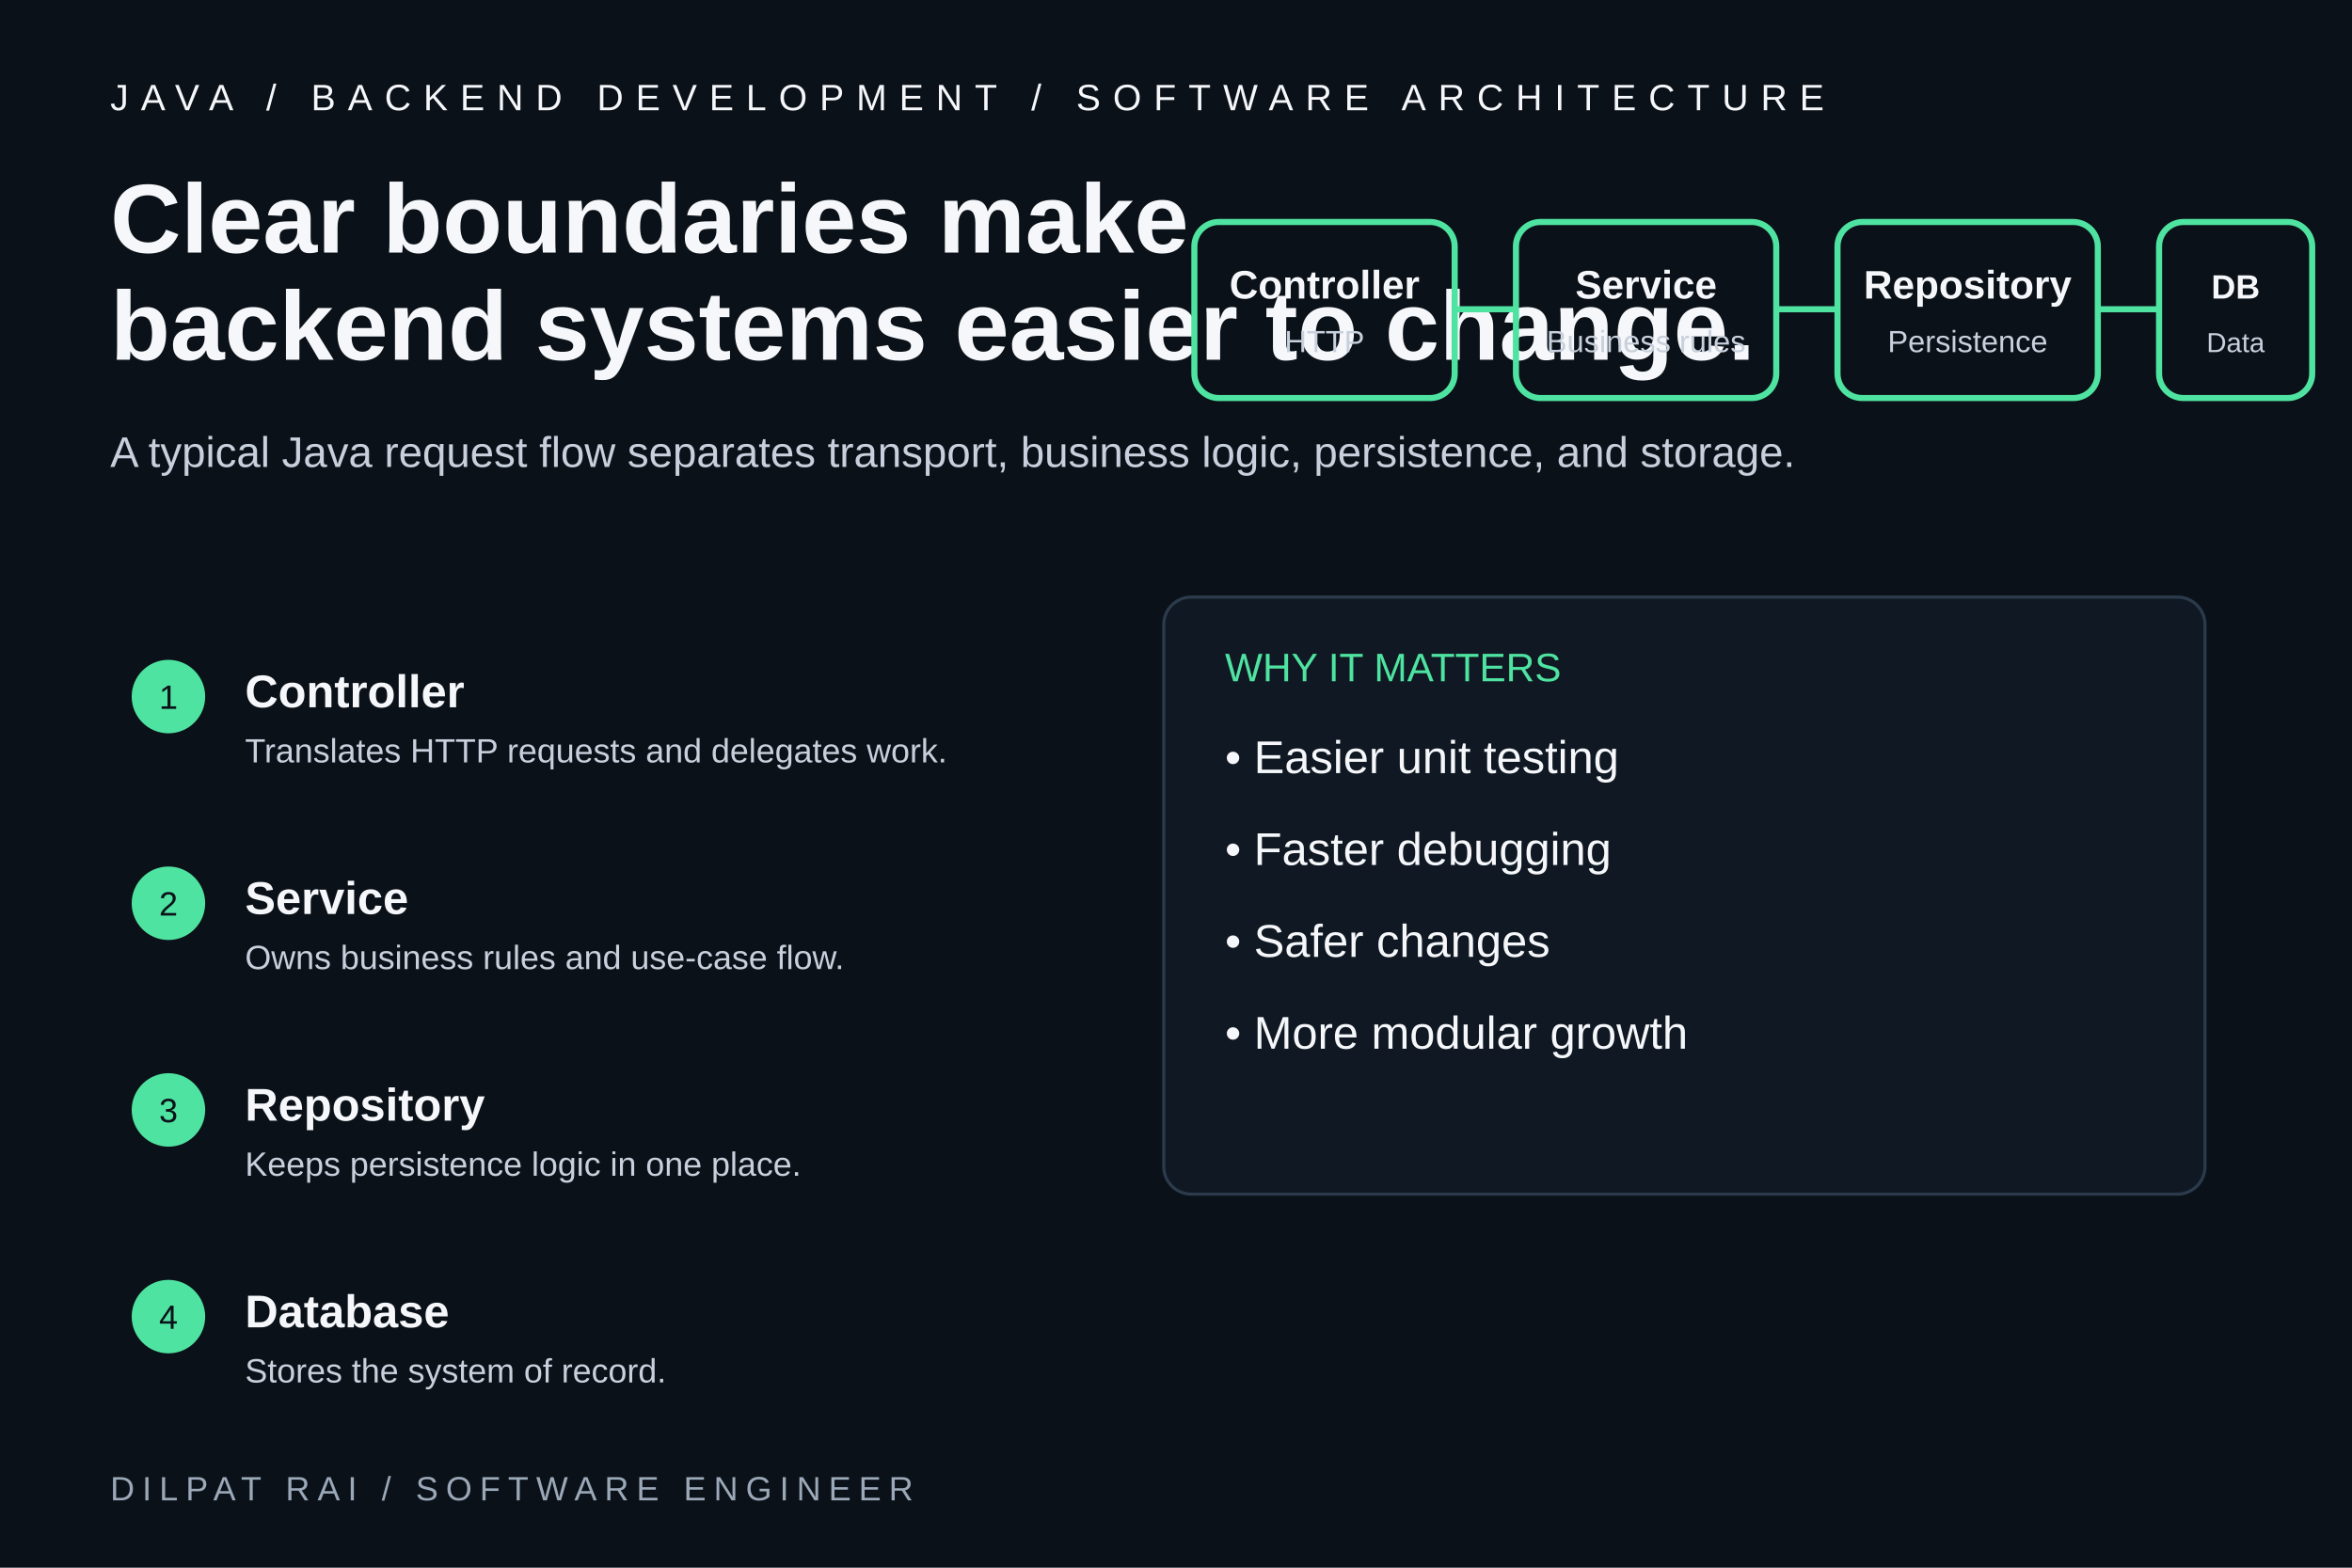
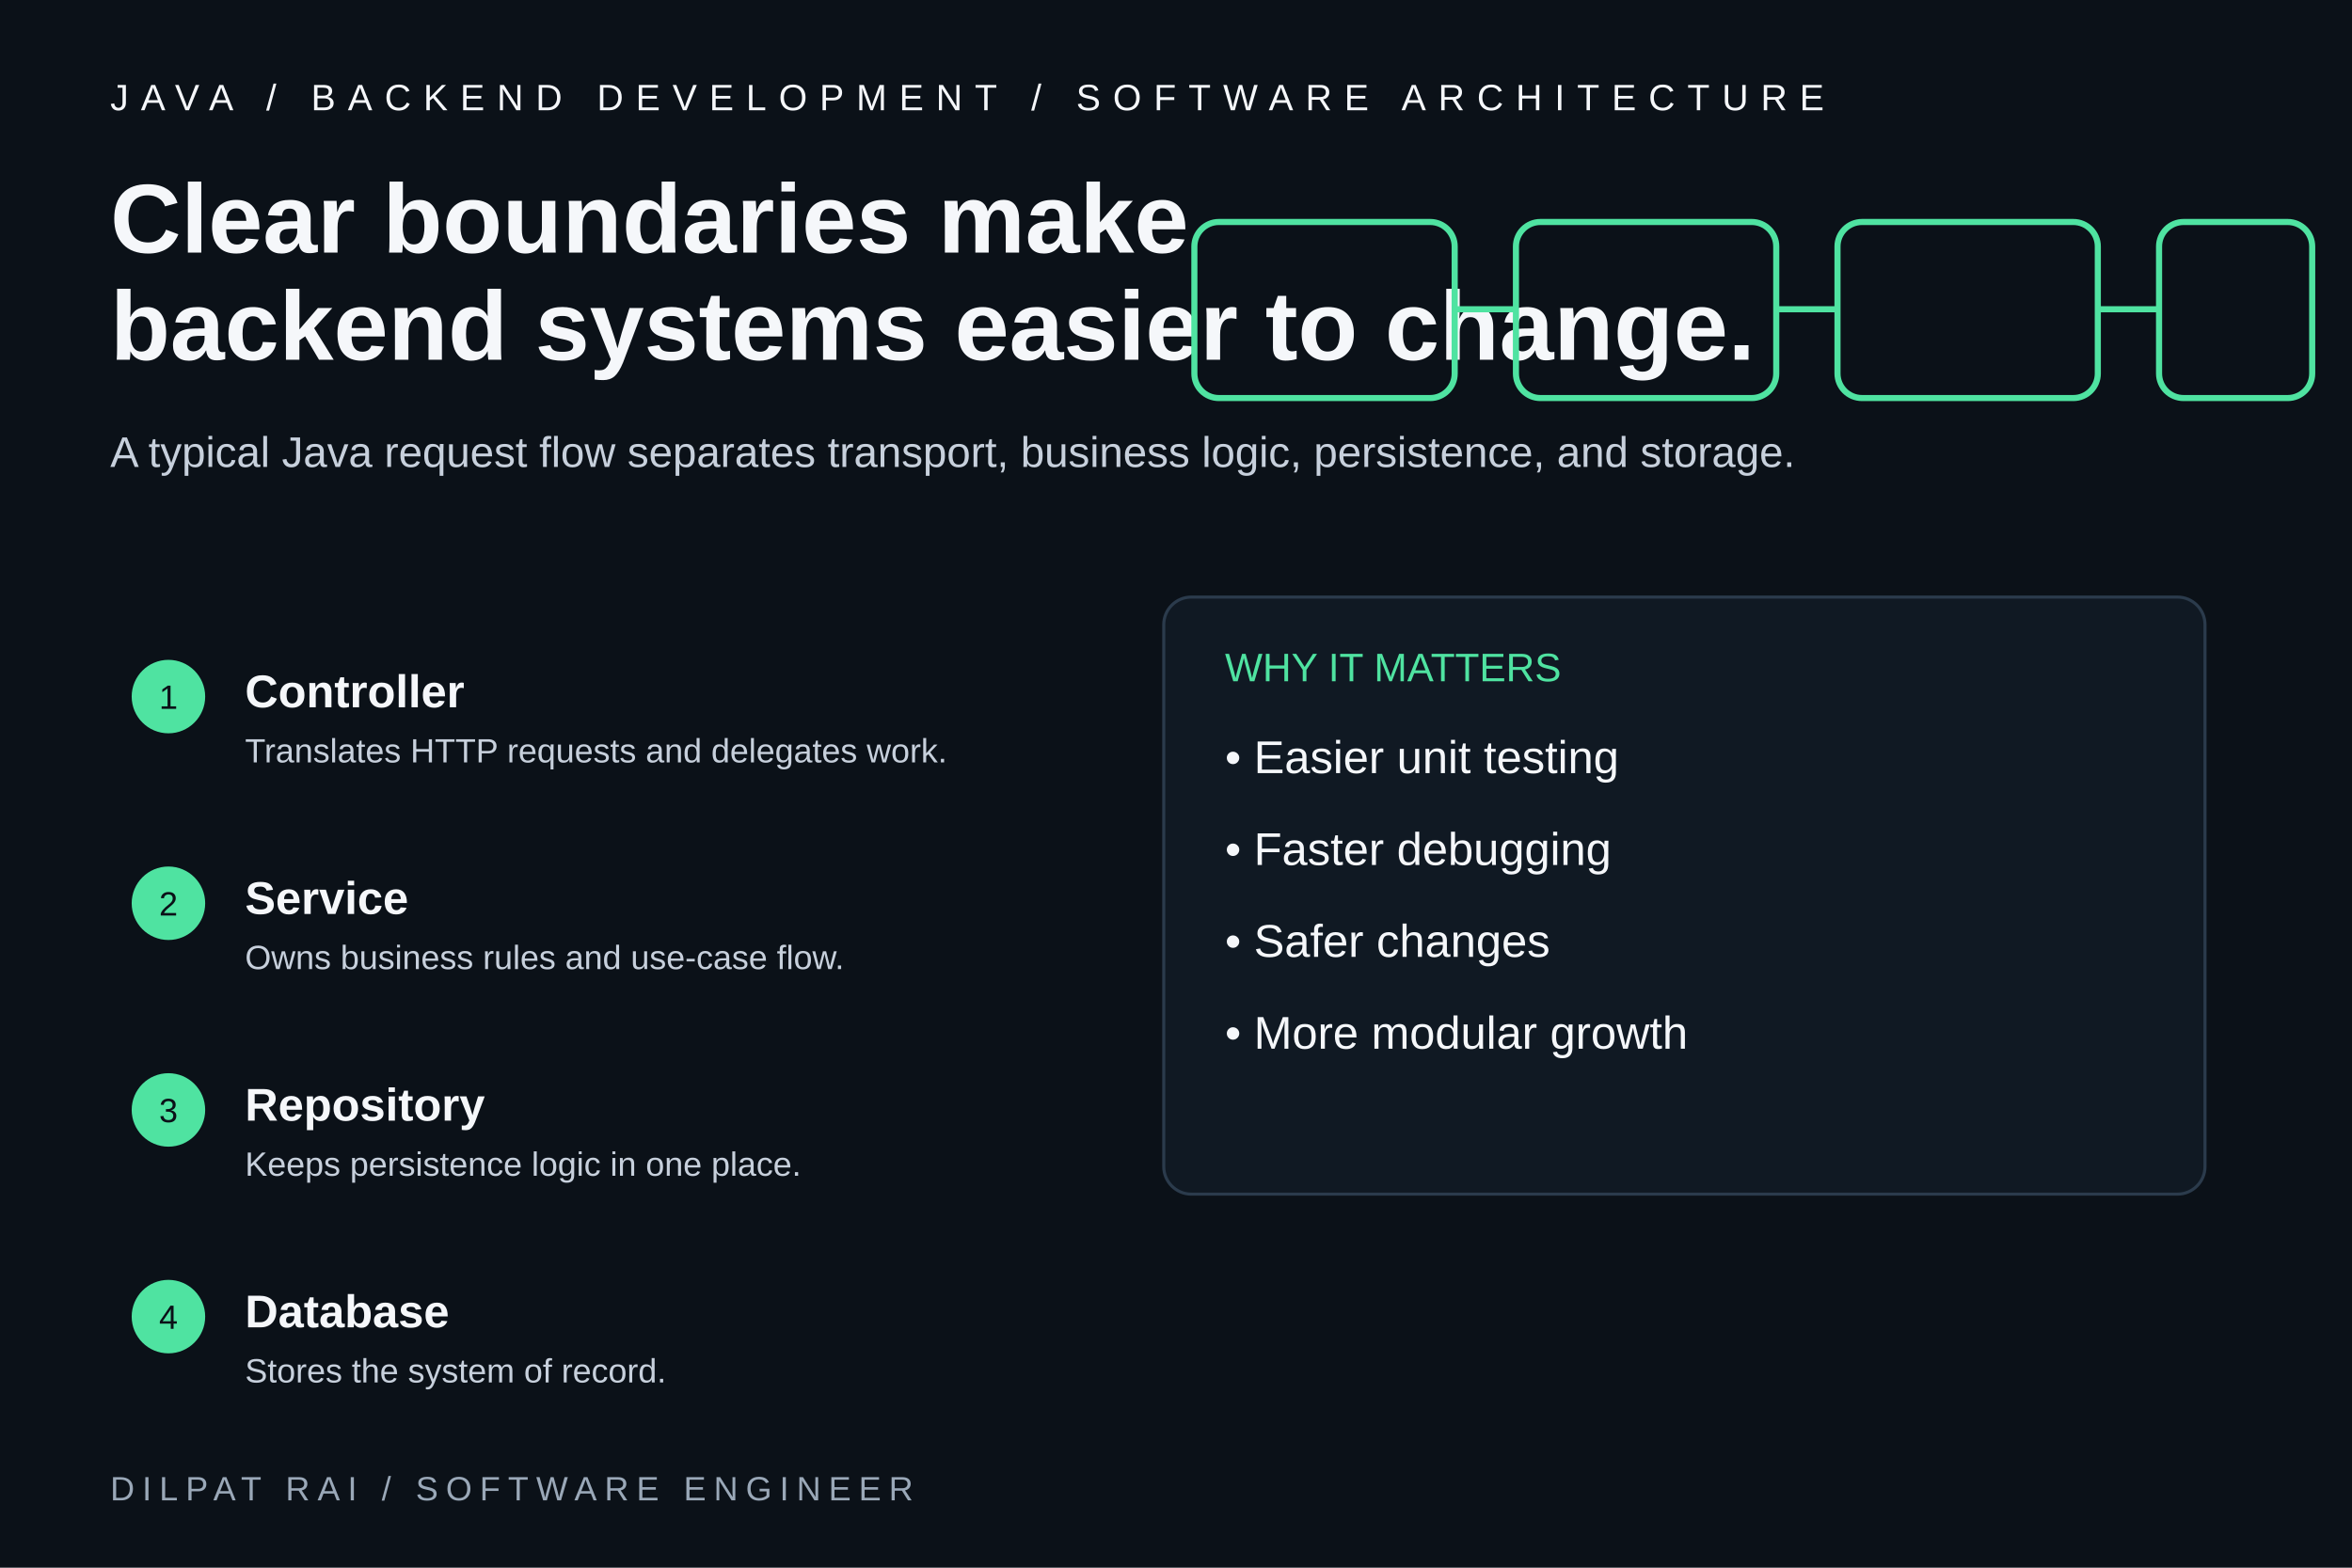
<svg xmlns="http://www.w3.org/2000/svg" width="1536" height="1024" viewBox="0 0 1536 1024">
  <rect width="1536" height="1024" fill="#0b1118" />
  <g fill="#f5f7fa" font-family="Arial, Helvetica, sans-serif">
    <text x="72" y="72" font-size="24" letter-spacing="8">JAVA / BACKEND DEVELOPMENT / SOFTWARE ARCHITECTURE</text>
    <text x="72" y="165" font-size="64" font-weight="700">Clear boundaries make</text>
    <text x="72" y="235" font-size="64" font-weight="700">backend systems easier to change.</text>
    <text x="72" y="305" font-size="28" fill="#c7d0dc">A typical Java request flow separates transport, business logic, persistence, and storage.</text>
  </g>
  <g stroke="#4fe3a1" stroke-width="4" fill="none">
    <rect x="780" y="145" width="170" height="115" rx="16" />
    <rect x="990" y="145" width="170" height="115" rx="16" />
    <rect x="1200" y="145" width="170" height="115" rx="16" />
    <rect x="1410" y="145" width="100" height="115" rx="16" />
    <path d="M950 202h40M1160 202h40M1370 202h40" />
-   </g>
-   <g fill="#f5f7fa" font-family="Arial, Helvetica, sans-serif" text-anchor="middle">
-     <text x="865" y="195" font-size="26" font-weight="700">Controller</text>
-     <text x="865" y="230" font-size="20" fill="#c7d0dc">HTTP</text>
-     <text x="1075" y="195" font-size="26" font-weight="700">Service</text>
-     <text x="1075" y="230" font-size="20" fill="#c7d0dc">Business rules</text>
-     <text x="1285" y="195" font-size="26" font-weight="700">Repository</text>
-     <text x="1285" y="230" font-size="20" fill="#c7d0dc">Persistence</text>
-     <text x="1460" y="195" font-size="22" font-weight="700">DB</text>
-     <text x="1460" y="230" font-size="18" fill="#c7d0dc">Data</text>
  </g>
  <g fill="#4fe3a1" font-family="Arial, Helvetica, sans-serif">
    <circle cx="110" cy="455" r="24" />
    <circle cx="110" cy="590" r="24" />
    <circle cx="110" cy="725" r="24" />
    <circle cx="110" cy="860" r="24" />
    <text x="110" y="463" font-size="22" text-anchor="middle" fill="#0b1118">1</text>
    <text x="110" y="598" font-size="22" text-anchor="middle" fill="#0b1118">2</text>
    <text x="110" y="733" font-size="22" text-anchor="middle" fill="#0b1118">3</text>
    <text x="110" y="868" font-size="22" text-anchor="middle" fill="#0b1118">4</text>
  </g>
  <g fill="#f5f7fa" font-family="Arial, Helvetica, sans-serif">
    <text x="160" y="462" font-size="30" font-weight="700">Controller</text>
    <text x="160" y="498" font-size="22" fill="#c7d0dc">Translates HTTP requests and delegates work.</text>
    <text x="160" y="597" font-size="30" font-weight="700">Service</text>
    <text x="160" y="633" font-size="22" fill="#c7d0dc">Owns business rules and use-case flow.</text>
    <text x="160" y="732" font-size="30" font-weight="700">Repository</text>
    <text x="160" y="768" font-size="22" fill="#c7d0dc">Keeps persistence logic in one place.</text>
    <text x="160" y="867" font-size="30" font-weight="700">Database</text>
    <text x="160" y="903" font-size="22" fill="#c7d0dc">Stores the system of record.</text>
  </g>
  <rect x="760" y="390" width="680" height="390" rx="18" fill="#101923" stroke="#2b3b4c" stroke-width="2" />
  <text x="800" y="445" font-family="Arial, Helvetica, sans-serif" font-size="26" fill="#4fe3a1">WHY IT MATTERS</text>
  <text x="800" y="505" font-family="Arial, Helvetica, sans-serif" font-size="30" fill="#f5f7fa">• Easier unit testing</text>
  <text x="800" y="565" font-family="Arial, Helvetica, sans-serif" font-size="30" fill="#f5f7fa">• Faster debugging</text>
  <text x="800" y="625" font-family="Arial, Helvetica, sans-serif" font-size="30" fill="#f5f7fa">• Safer changes</text>
  <text x="800" y="685" font-family="Arial, Helvetica, sans-serif" font-size="30" fill="#f5f7fa">• More modular growth</text>
  <text x="72" y="980" font-family="Arial, Helvetica, sans-serif" font-size="22" letter-spacing="5" fill="#9aa8b8">DILPAT RAI / SOFTWARE ENGINEER</text>
</svg>
